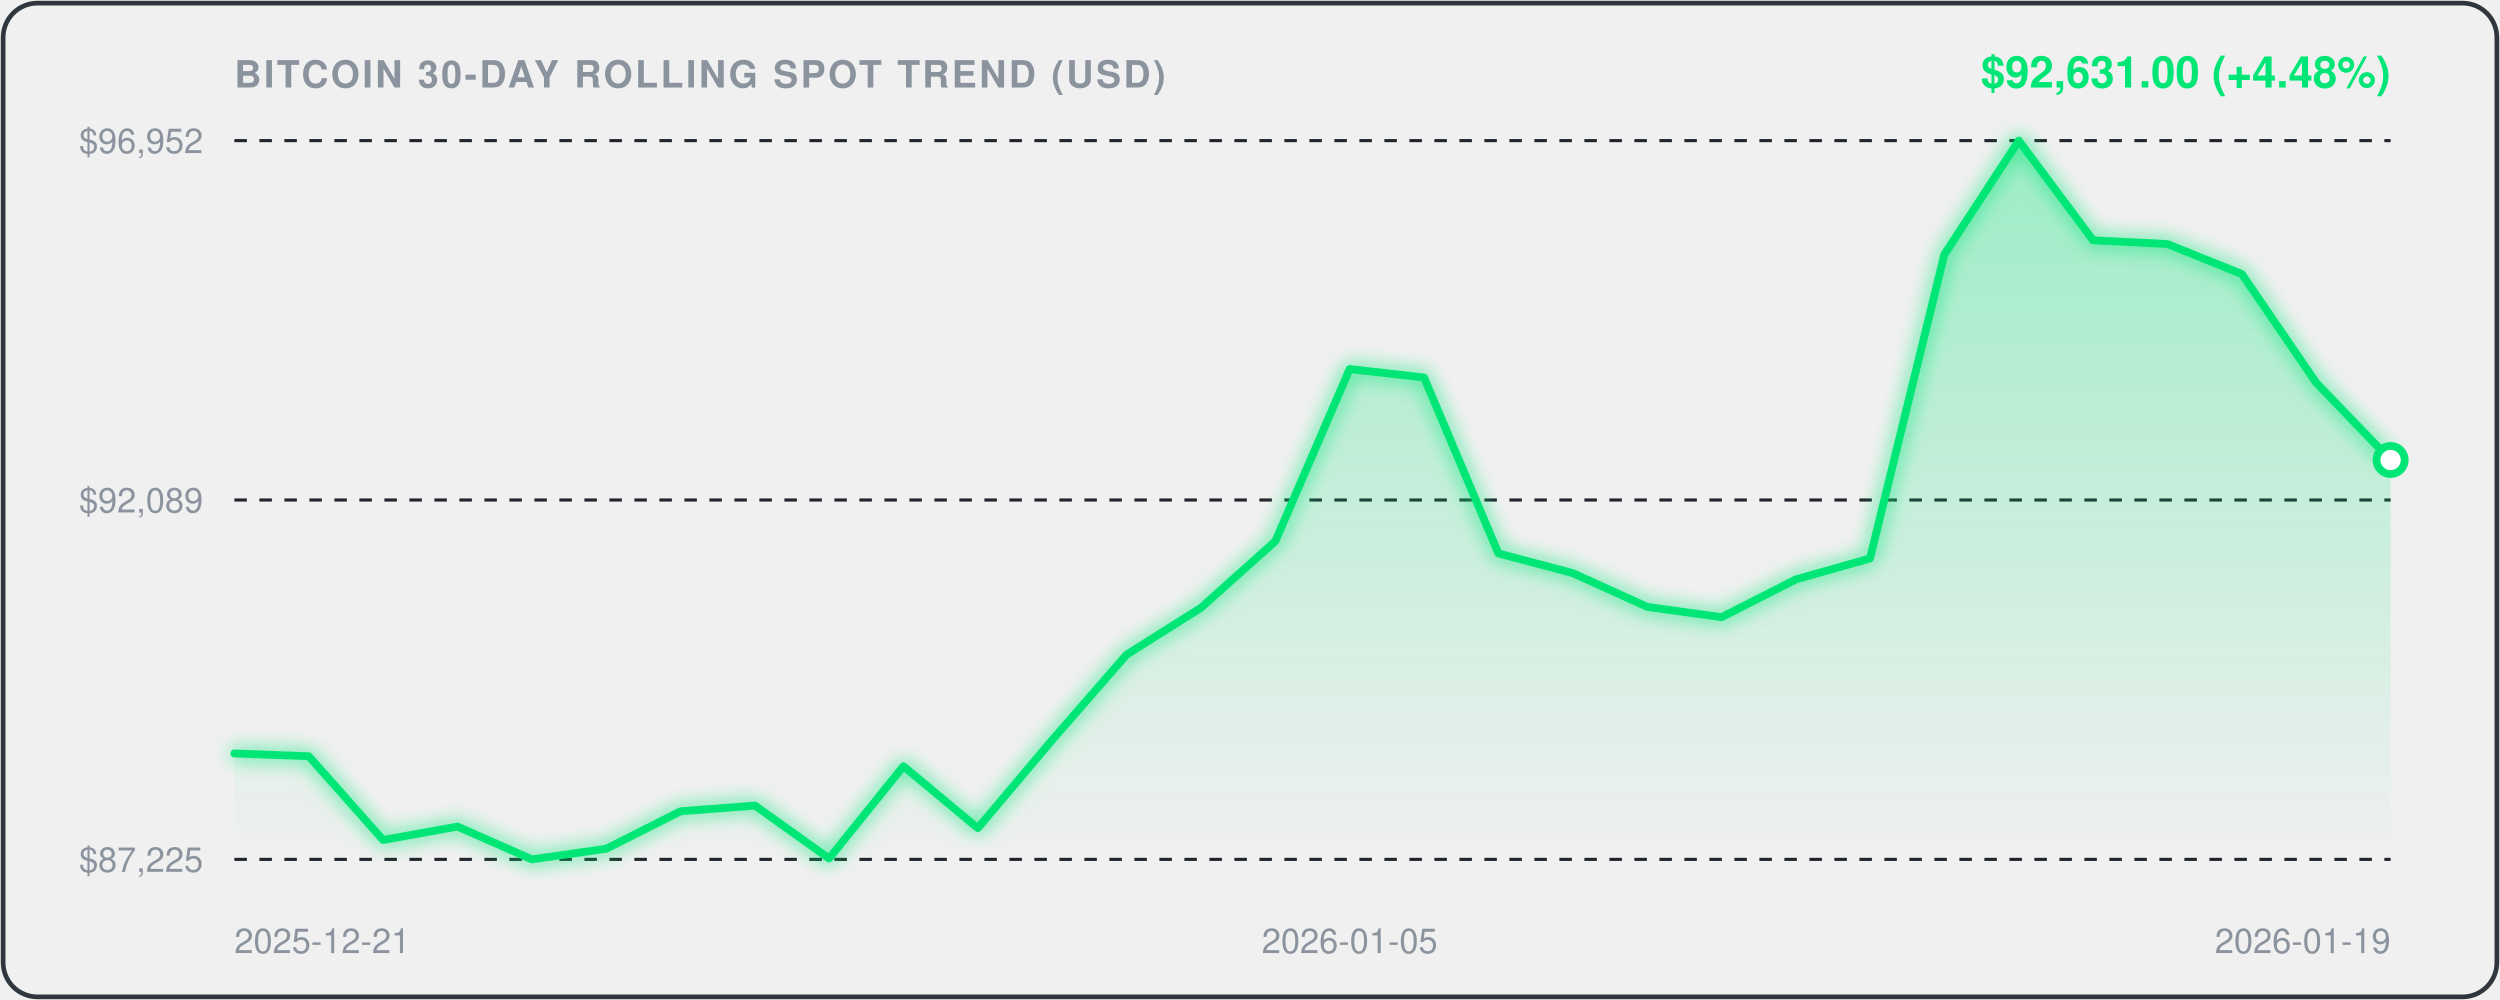
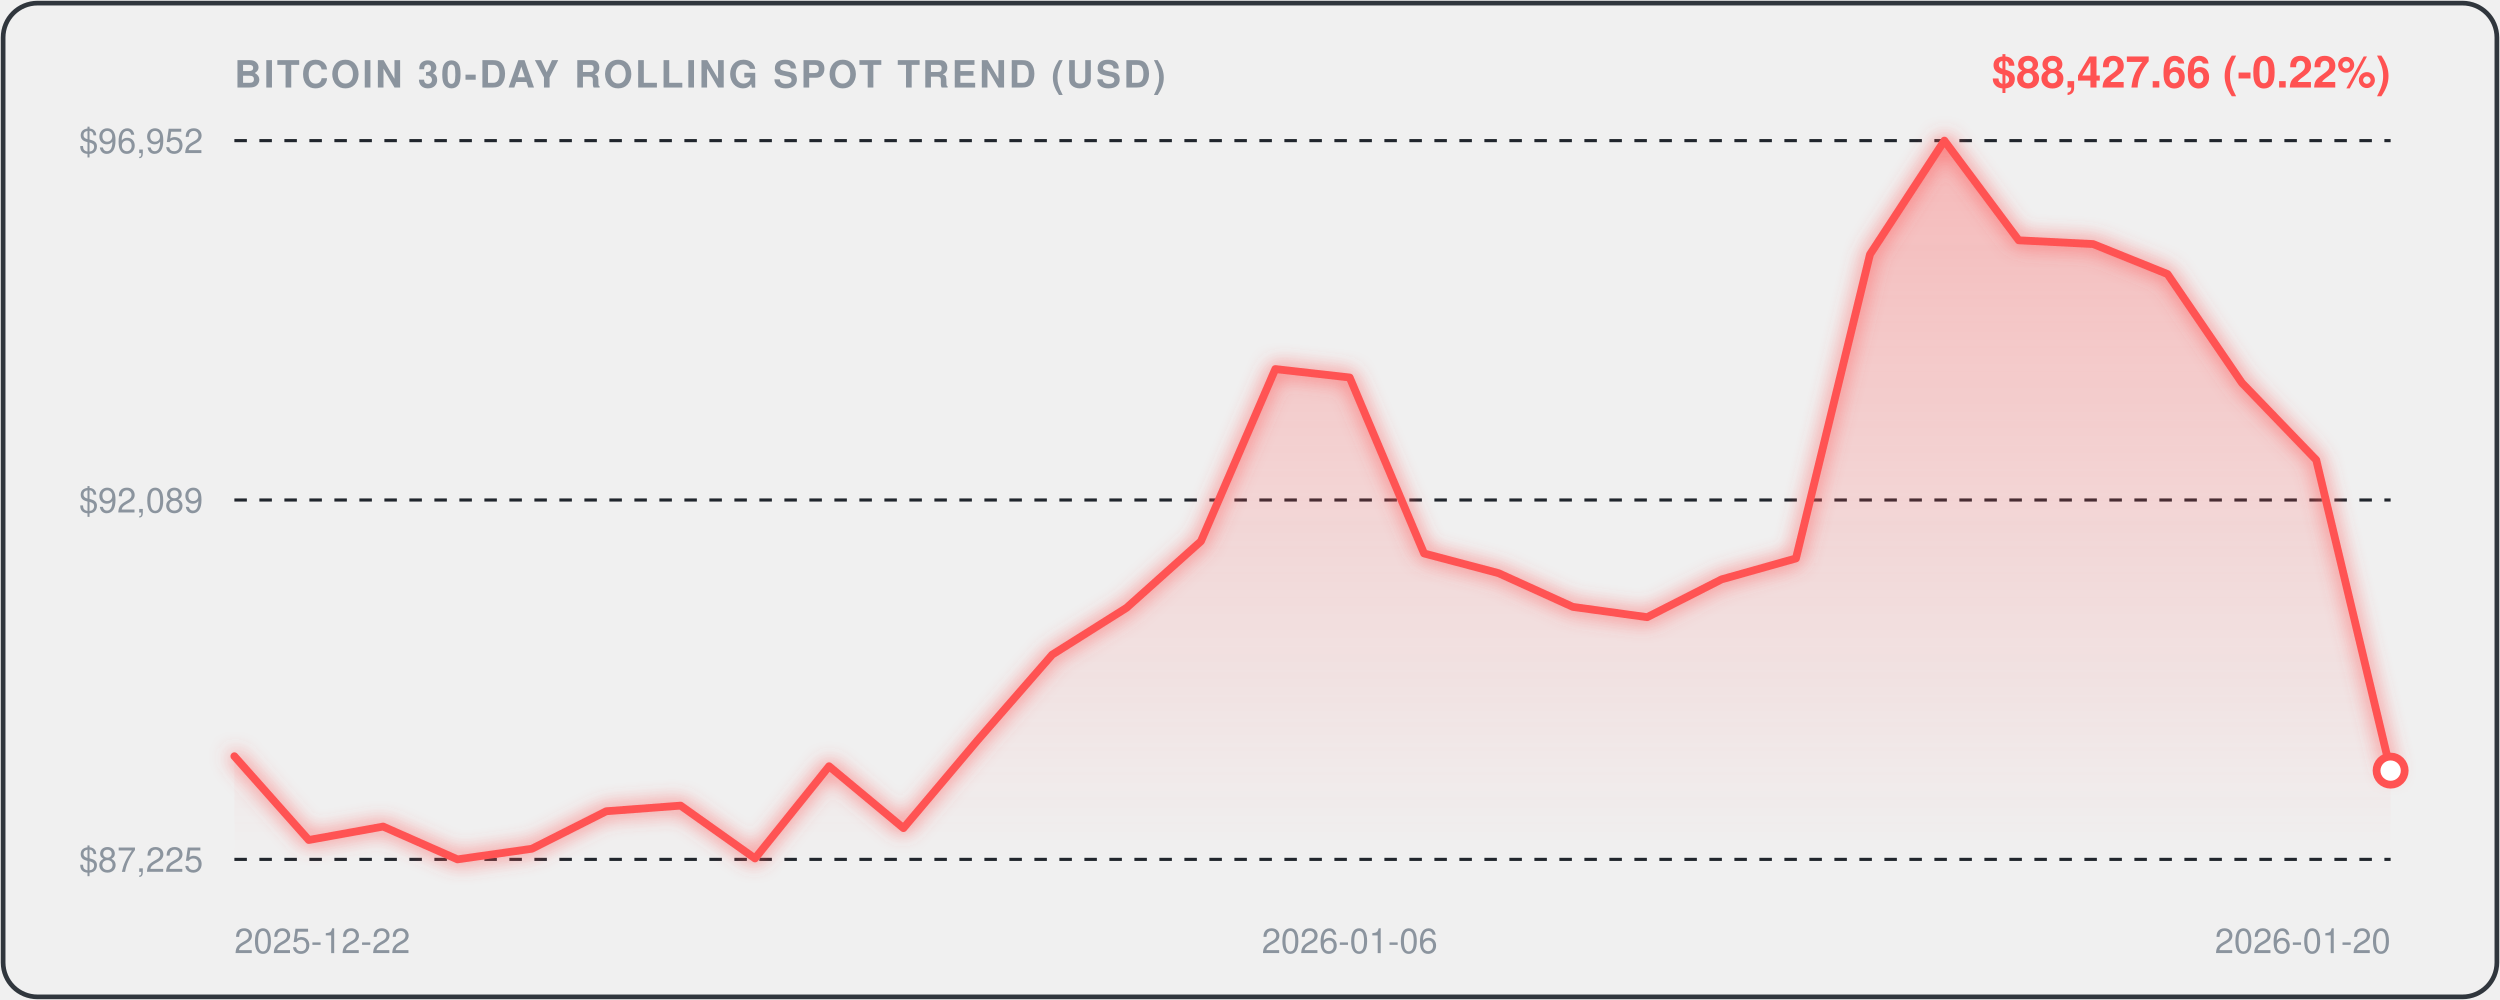
<svg xmlns="http://www.w3.org/2000/svg" viewBox="0 0 800 320" width="100%" height="100%" style="background:#0d1117;border-radius:12px;font-family:-apple-system,BlinkMacSystemFont,'Segoe UI',Helvetica,Arial,sans-serif;">
  <defs>
    <linearGradient id="areaGrad" x1="0" y1="0" x2="0" y2="1">
-       <stop offset="0%" stop-color="rgba(0, 230, 118, 0.35)" />
-       <stop offset="100%" stop-color="rgba(0, 230, 118, 0.0)" />
+       <stop offset="0%" stop-color="rgba(255, 82, 82, 0.35)" />
+       <stop offset="100%" stop-color="rgba(255, 82, 82, 0.0)" />
    </linearGradient>
    <filter id="glow" x="-20%" y="-20%" width="140%" height="140%">
      <feGaussianBlur stdDeviation="3" result="blur" />
      <feComposite in="SourceGraphic" in2="blur" operator="over" />
    </filter>
  </defs>
  <rect x="1" y="1" width="798" height="318" rx="11" fill="none" stroke="#30363d" stroke-width="1.5" />
  <text x="75" y="28" fill="#8b949e" font-size="12" font-weight="600" letter-spacing="0.8">BITCOIN 30-DAY ROLLING SPOT TREND (USD)</text>
-   <text x="765" y="28" text-anchor="end" fill="#00E676" font-size="14" font-weight="700">$92,631.00 (+4.48%)</text>
+   <text x="765" y="28" text-anchor="end" fill="#FF5252" font-size="14" font-weight="700">$88,427.66 (-0.22%)</text>
  <line x1="75" y1="45" x2="765" y2="45" stroke="#21262d" stroke-width="1" stroke-dasharray="4,4" />
  <text x="65" y="49" text-anchor="end" fill="#8b949e" font-size="11">$96,952</text>
  <line x1="75" y1="160.0" x2="765" y2="160.0" stroke="#21262d" stroke-width="1" stroke-dasharray="4,4" />
  <text x="65" y="164.0" text-anchor="end" fill="#8b949e" font-size="11">$92,089</text>
  <line x1="75" y1="275" x2="765" y2="275" stroke="#21262d" stroke-width="1" stroke-dasharray="4,4" />
  <text x="65" y="279" text-anchor="end" fill="#8b949e" font-size="11">$87,225</text>
-   <path d="M 75.0,241.1 L 98.8,242.0 L 122.6,268.8 L 146.4,264.5 L 170.2,275.0 L 194.0,271.6 L 217.8,259.6 L 241.6,257.8 L 265.3,274.7 L 289.1,245.2 L 312.9,265.0 L 336.7,236.8 L 360.5,209.5 L 384.3,194.5 L 408.1,173.2 L 431.9,118.1 L 455.7,120.8 L 479.5,177.1 L 503.3,183.4 L 527.1,194.2 L 550.9,197.5 L 574.7,185.4 L 598.4,178.7 L 622.2,81.4 L 646.0,45.0 L 669.8,76.9 L 693.6,78.1 L 717.4,87.7 L 741.2,122.5 L 765.0,147.2 L 765.0,275.0 L 75.0,275.0 Z" fill="url(#areaGrad)" />
-   <path d="M 75.0,241.1 L 98.8,242.0 L 122.6,268.8 L 146.4,264.5 L 170.2,275.0 L 194.0,271.6 L 217.8,259.6 L 241.6,257.8 L 265.3,274.7 L 289.1,245.2 L 312.9,265.0 L 336.7,236.8 L 360.5,209.5 L 384.3,194.5 L 408.1,173.2 L 431.9,118.1 L 455.7,120.8 L 479.5,177.1 L 503.3,183.4 L 527.1,194.2 L 550.9,197.5 L 574.7,185.4 L 598.4,178.7 L 622.2,81.4 L 646.0,45.0 L 669.8,76.9 L 693.6,78.1 L 717.4,87.7 L 741.2,122.5 L 765.0,147.2" fill="none" stroke="#00E676" stroke-width="2.5" stroke-linecap="round" stroke-linejoin="round" filter="url(#glow)" />
-   <circle cx="765.0" cy="147.2" r="4.5" fill="#ffffff" stroke="#00E676" stroke-width="2.5" />
-   <text x="75.0" y="305" fill="#8b949e" font-size="11" text-anchor="start">2025-12-21</text>
-   <text x="431.9" y="305" fill="#8b949e" font-size="11" text-anchor="middle">2026-01-05</text>
-   <text x="765.0" y="305" fill="#8b949e" font-size="11" text-anchor="end">2026-01-19</text>
+   <path d="M 75.0,242.0 L 98.8,268.8 L 122.6,264.5 L 146.4,275.0 L 170.2,271.6 L 194.0,259.6 L 217.8,257.8 L 241.6,274.7 L 265.3,245.2 L 289.1,265.0 L 312.9,236.8 L 336.7,209.5 L 360.5,194.5 L 384.3,173.2 L 408.1,118.1 L 431.9,120.8 L 455.7,177.1 L 479.5,183.4 L 503.3,194.2 L 527.1,197.5 L 550.9,185.4 L 574.7,178.7 L 598.4,81.4 L 622.2,45.0 L 646.0,76.9 L 669.8,78.1 L 693.6,87.7 L 717.4,122.5 L 741.2,147.2 L 765.0,246.6 L 765.0,275.0 L 75.0,275.0 Z" fill="url(#areaGrad)" />
+   <path d="M 75.0,242.0 L 98.8,268.8 L 122.6,264.5 L 146.4,275.0 L 170.2,271.6 L 194.0,259.6 L 217.8,257.8 L 241.6,274.7 L 265.3,245.2 L 289.1,265.0 L 312.9,236.8 L 336.7,209.5 L 360.5,194.5 L 384.3,173.2 L 408.1,118.1 L 431.9,120.8 L 455.7,177.1 L 479.5,183.4 L 503.3,194.2 L 527.1,197.5 L 550.9,185.4 L 574.7,178.7 L 598.4,81.4 L 622.2,45.0 L 646.0,76.9 L 669.8,78.1 L 693.6,87.7 L 717.4,122.5 L 741.2,147.2 L 765.0,246.6" fill="none" stroke="#FF5252" stroke-width="2.5" stroke-linecap="round" stroke-linejoin="round" filter="url(#glow)" />
+   <circle cx="765.0" cy="246.6" r="4.5" fill="#ffffff" stroke="#FF5252" stroke-width="2.5" />
+   <text x="75.0" y="305" fill="#8b949e" font-size="11" text-anchor="start">2025-12-22</text>
+   <text x="431.9" y="305" fill="#8b949e" font-size="11" text-anchor="middle">2026-01-06</text>
+   <text x="765.0" y="305" fill="#8b949e" font-size="11" text-anchor="end">2026-01-20</text>
</svg>
